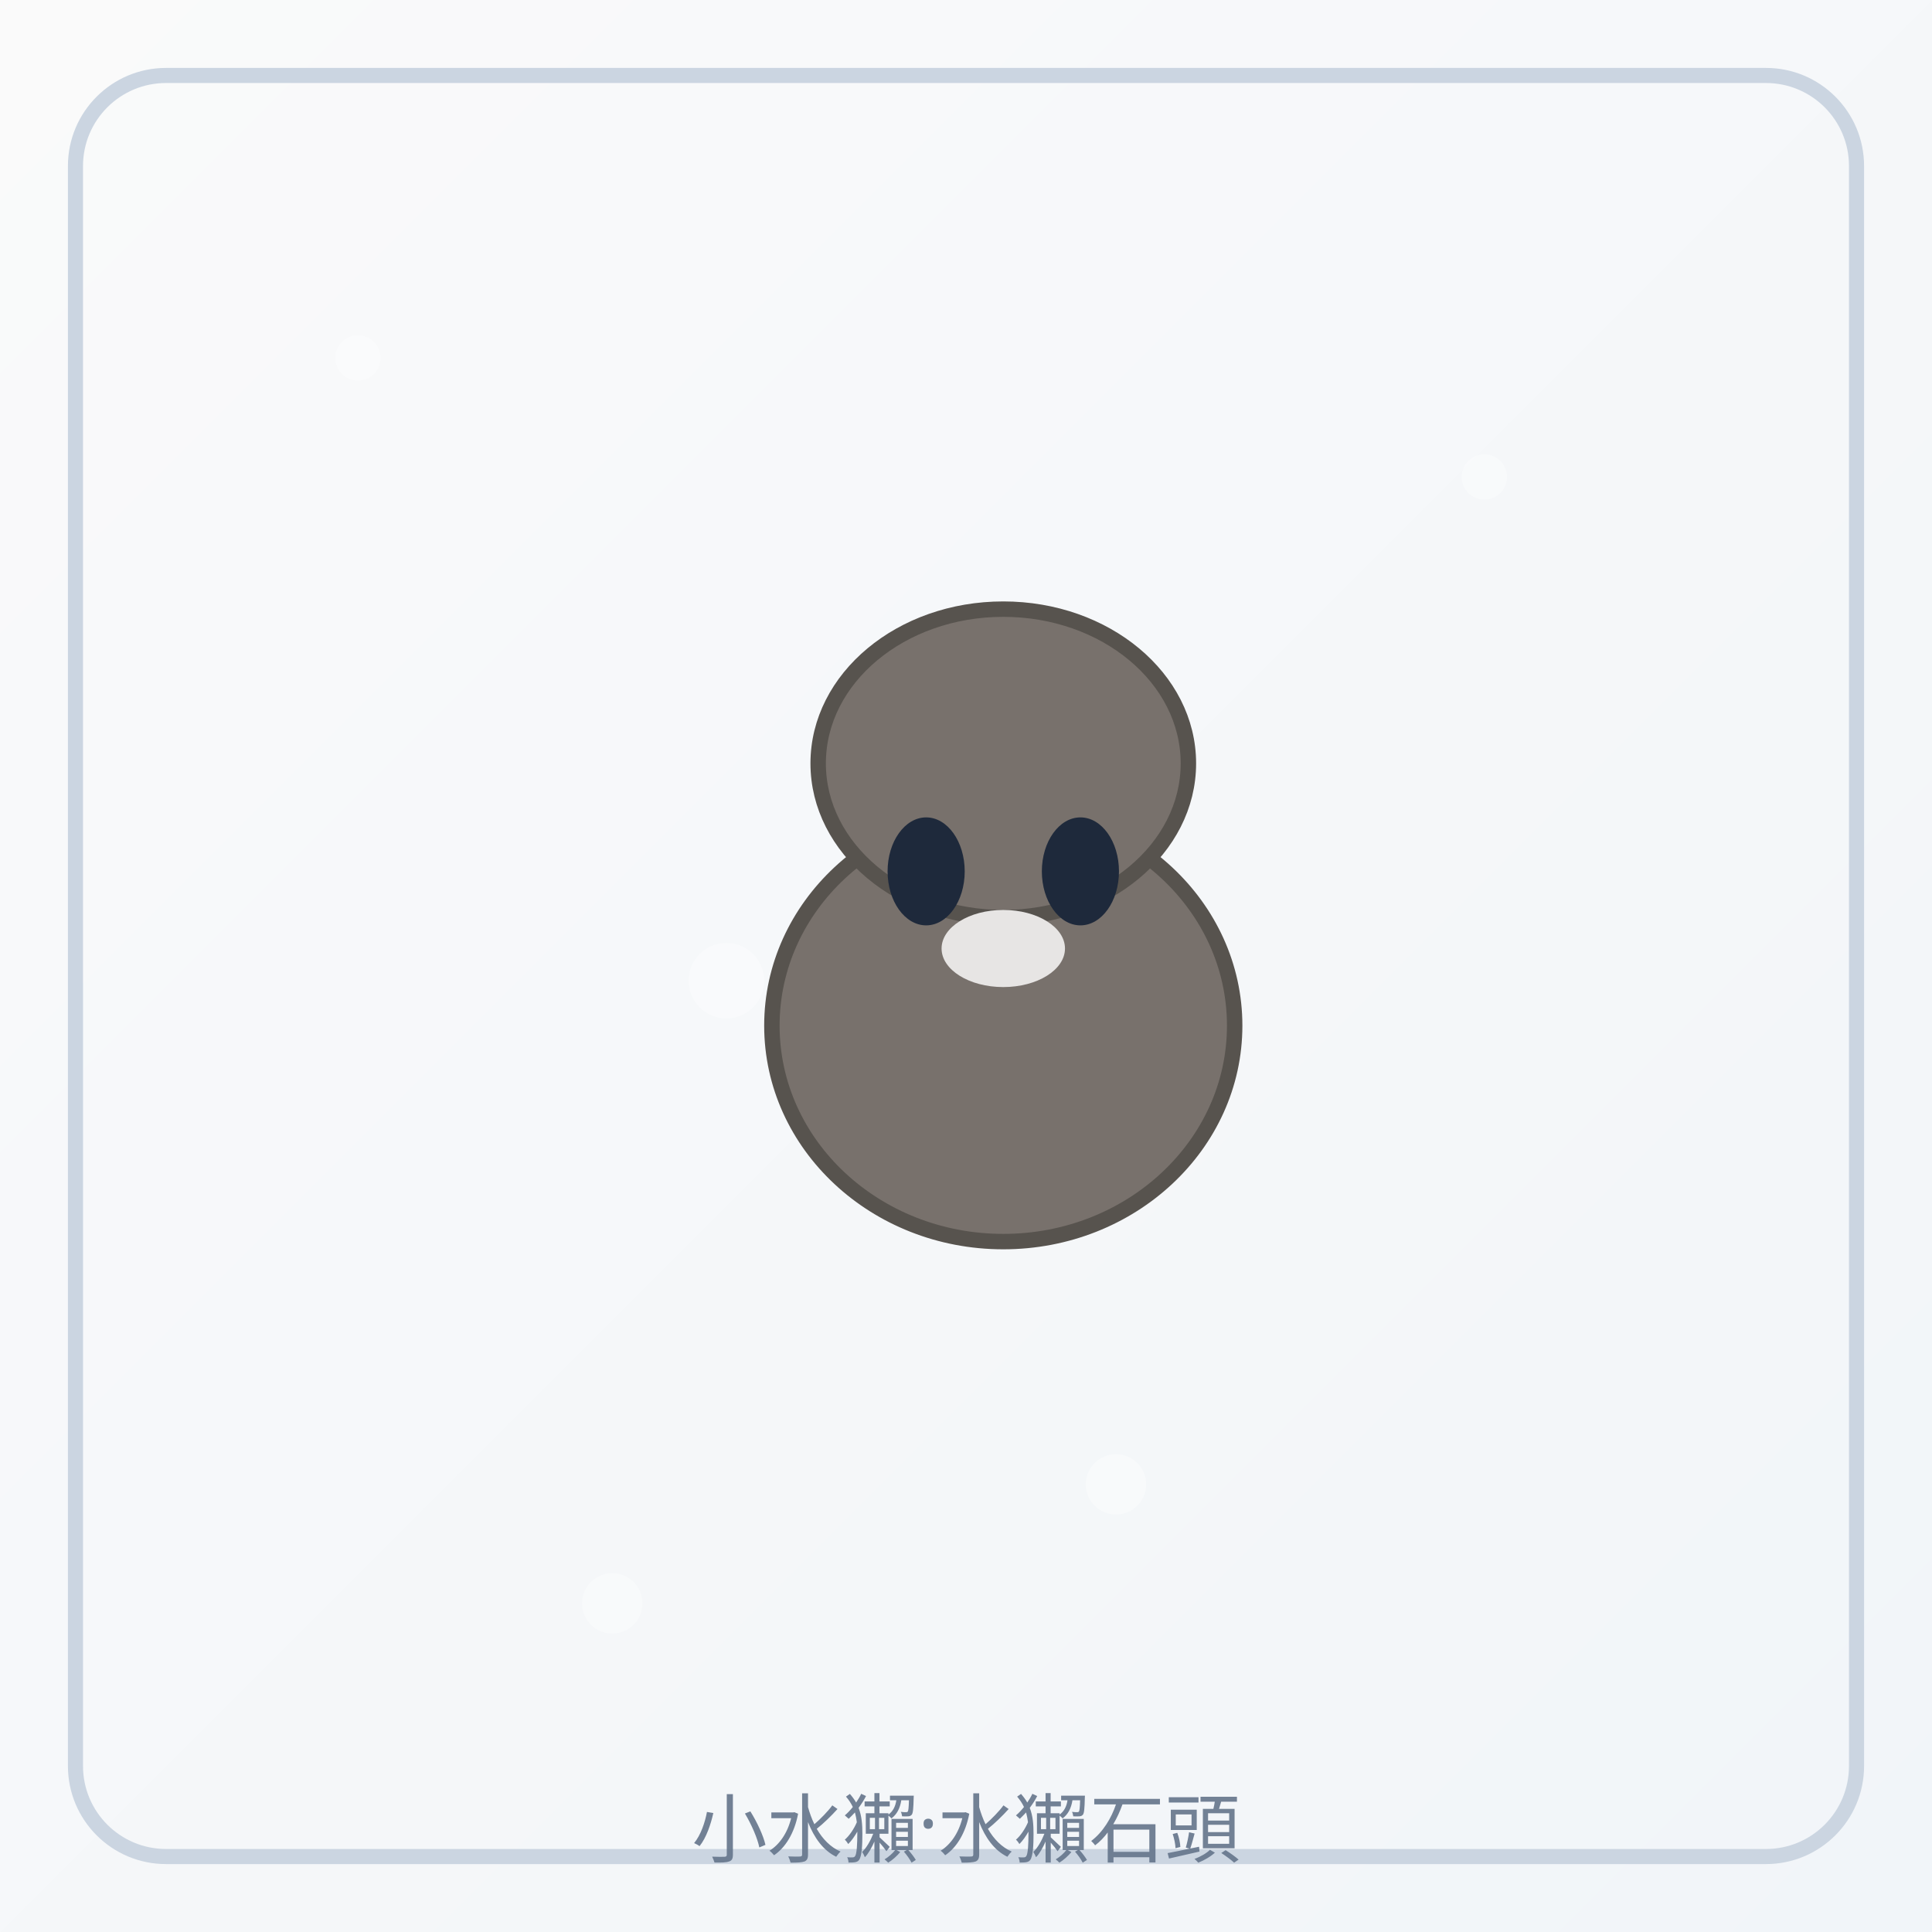
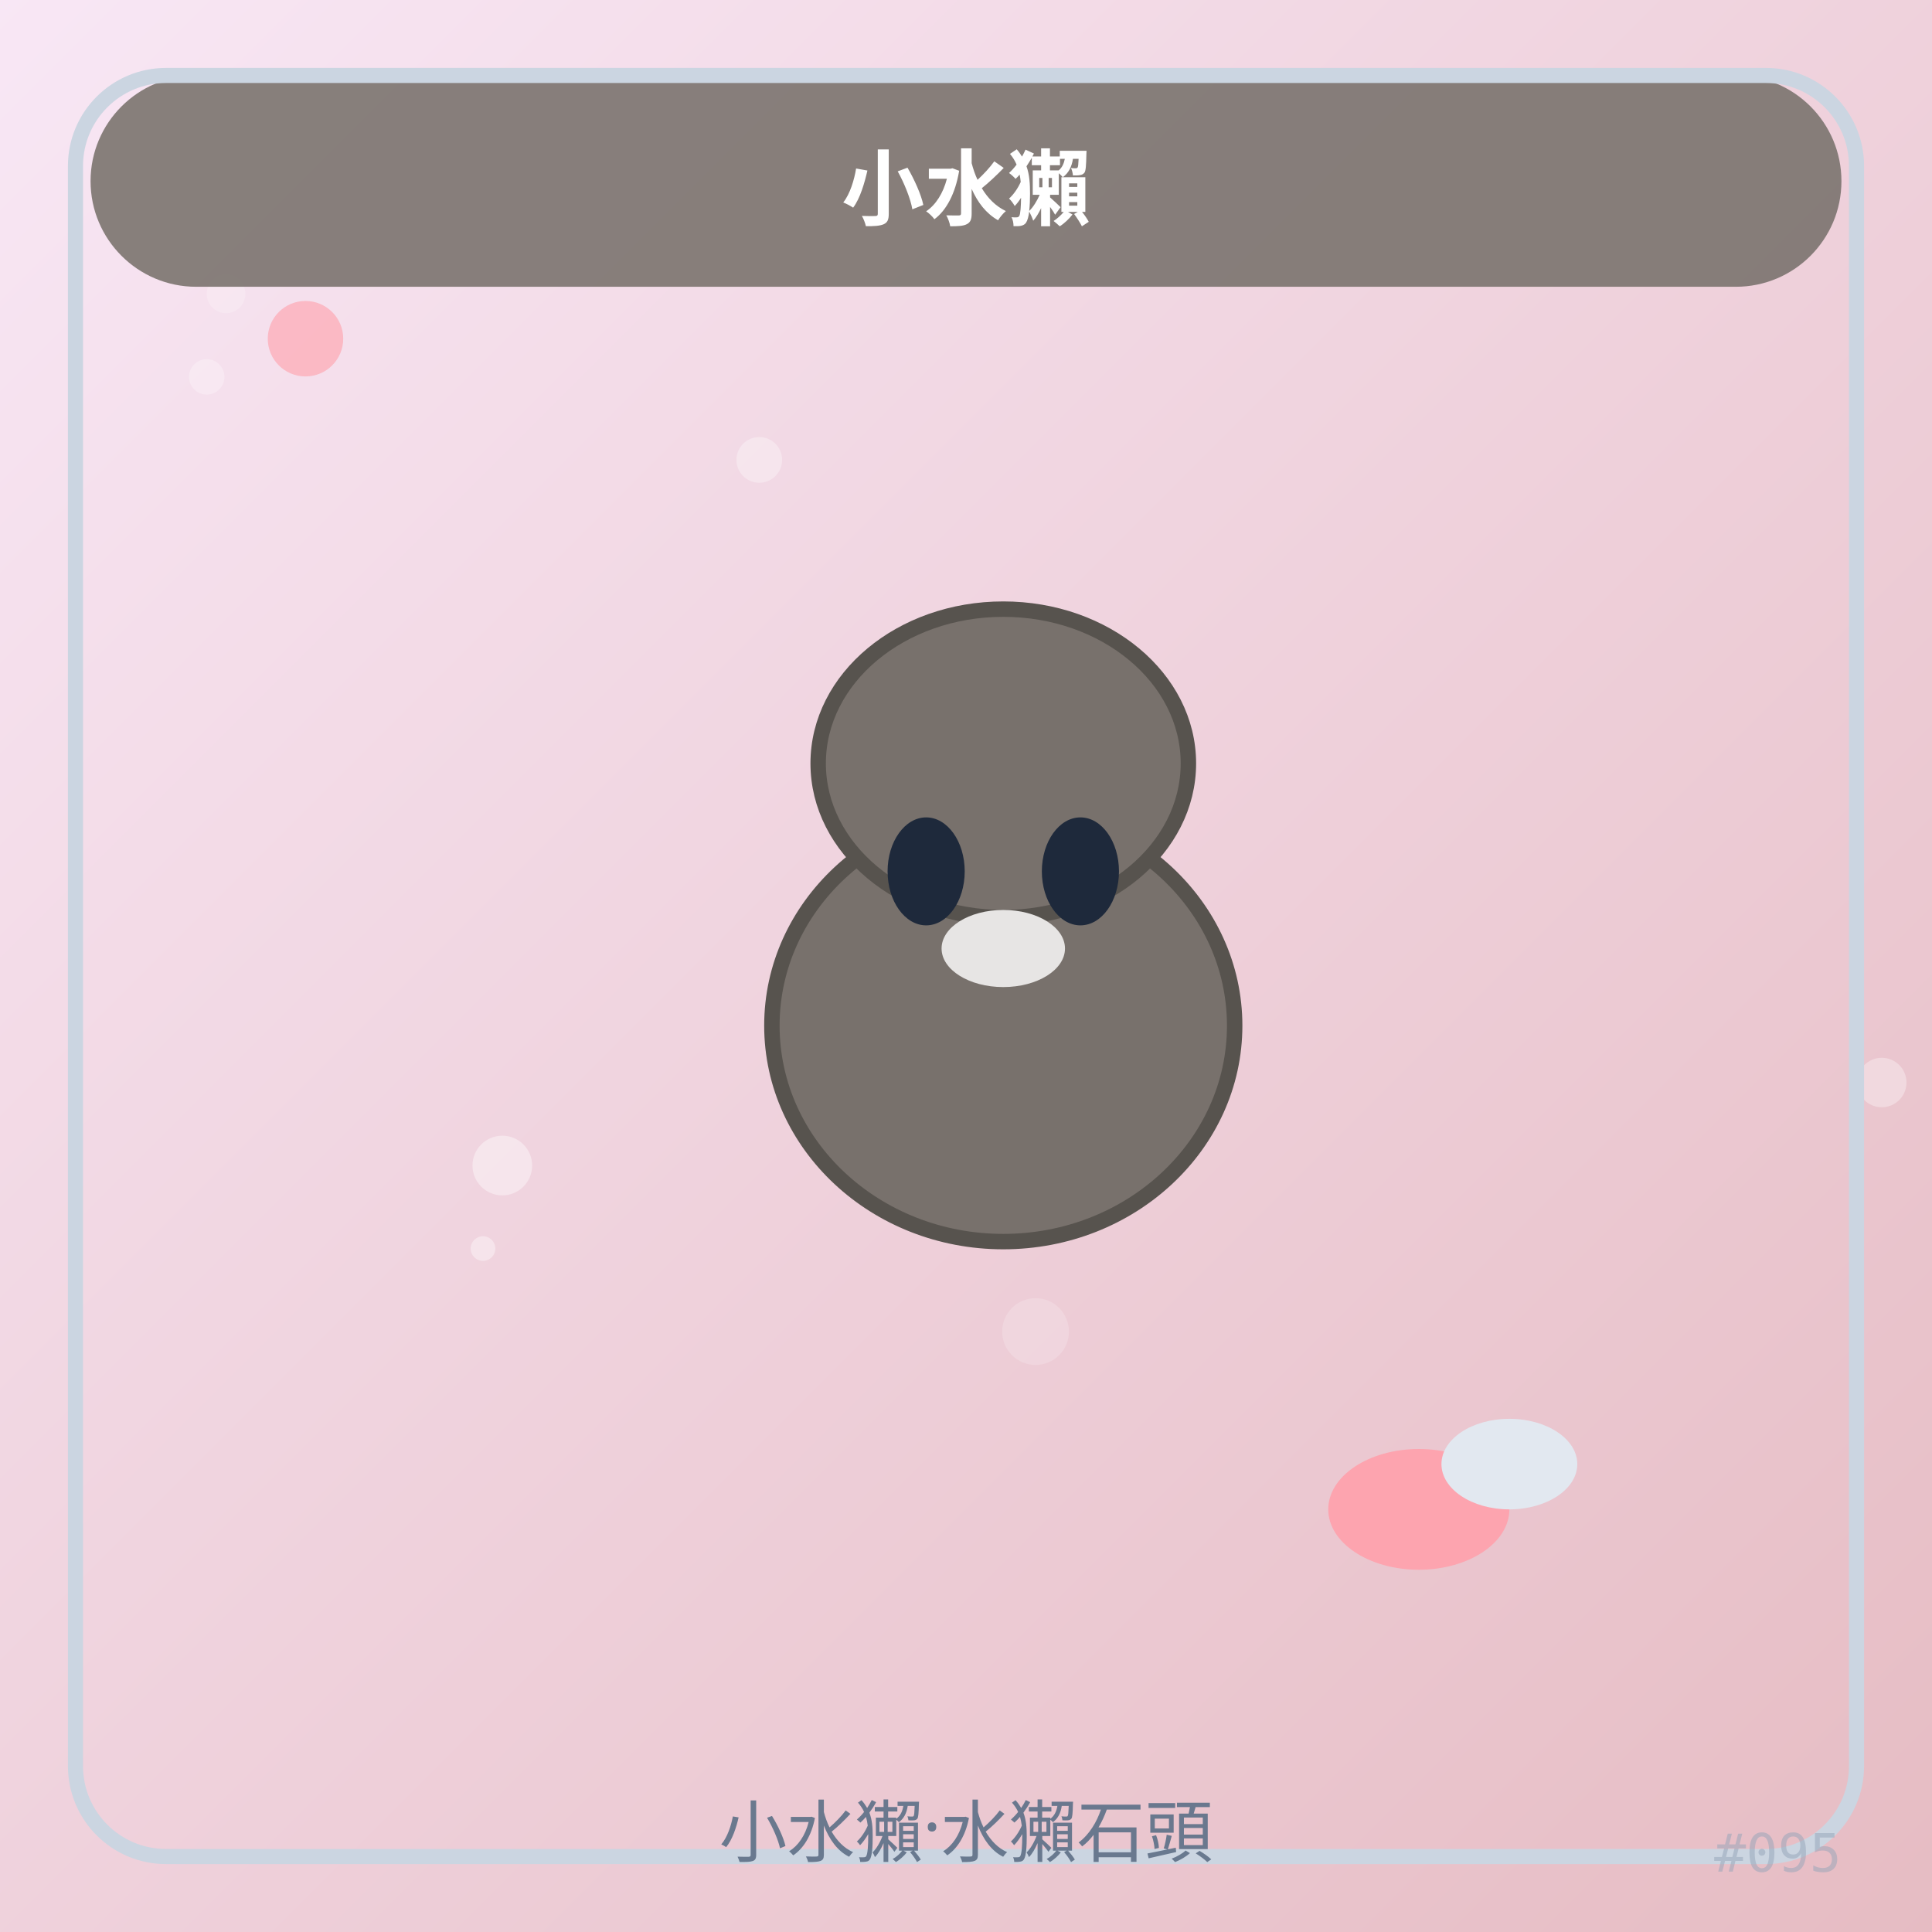
<svg xmlns="http://www.w3.org/2000/svg" viewBox="0 0 256 256" width="256" height="256">
  <defs>
    <linearGradient id="bg" x1="0%" y1="0%" x2="100%" y2="100%">
-       <stop offset="0%" stop-color="#fafafa" />
-       <stop offset="100%" stop-color="#f1f5f9" />
+       <stop offset="0%" stop-color="hsl(310, 55%, 94%)" />
+       <stop offset="100%" stop-color="hsl(350, 45%, 82%)" />
    </linearGradient>
    <linearGradient id="gold" x1="0%" y1="0%" x2="100%" y2="100%">
      <stop offset="0%" stop-color="#fcd34d" />
      <stop offset="50%" stop-color="#f59e0b" />
      <stop offset="100%" stop-color="#fcd34d" />
    </linearGradient>
  </defs>
  <rect width="256" height="256" fill="url(#bg)" />
-   <circle cx="47.432" cy="47.432" r="3" fill="#fff" opacity="0.35" />
-   <circle cx="147.872" cy="196.688" r="4" fill="#fff" opacity="0.35" />
-   <circle cx="96.248" cy="129.944" r="5" fill="#fff" opacity="0.35" />
-   <circle cx="196.688" cy="63.2" r="3" fill="#fff" opacity="0.35" />
-   <circle cx="81.128" cy="212.456" r="4" fill="#fff" opacity="0.35" />
+   <circle cx="32.512" cy="27.94" r="1.881" fill="#fff" opacity="0.15" />
+   <circle cx="249.344" cy="143.44" r="3.276" fill="#fff" opacity="0.34" />
+   <circle cx="29.952" cy="38.94" r="2.559" fill="#fff" opacity="0.206" />
+   <circle cx="66.56" cy="154.44" r="3.954" fill="#fff" opacity="0.397" />
+   <circle cx="27.392" cy="49.94" r="2.349" fill="#fff" opacity="0.263" />
+   <circle cx="64" cy="165.44" r="1.632" fill="#fff" opacity="0.379" />
+   <circle cx="100.608" cy="60.94" r="3.027" fill="#fff" opacity="0.32" />
+   <circle cx="137.216" cy="176.44" r="4.422" fill="#fff" opacity="0.186" />
+   <rect x="12" y="10" width="232" height="28" rx="14" fill="#78716c" opacity="0.88" />
+   <text x="128" y="29" text-anchor="middle" font-family="Segoe UI,sans-serif" font-size="11" font-weight="700" fill="#fff">小水獺</text>
+   <ellipse cx="188" cy="200" rx="12" ry="8" fill="#fda4af" />
+   <ellipse cx="200" cy="194" rx="9" ry="6" fill="#e2e8f0" />
+   <circle cx="40.48" cy="44.88" r="5" fill="#fda4af" opacity="0.65" />
  <g transform="translate(132.94,119.55) rotate(0) scale(1.02202)">
    <ellipse cx="0" cy="16" rx="30" ry="28" fill="#78716c" stroke="#57534e" stroke-width="2" />
    <ellipse cx="0" cy="-18" rx="24" ry="20" fill="#78716c" stroke="#57534e" stroke-width="2" />
    <ellipse cx="-10" cy="-4" rx="5" ry="7" fill="#1e293b" />
    <ellipse cx="10" cy="-4" rx="5" ry="7" fill="#1e293b" />
    <ellipse cx="0" cy="6" rx="8" ry="5" fill="#e7e5e4" />
  </g>
  <rect x="10" y="10" width="236" height="236" rx="12" fill="none" stroke="#cbd5e1" stroke-width="2" />
-   <text x="128" y="246" text-anchor="middle" font-family="Segoe UI, sans-serif" font-size="10" fill="#64748b" opacity="0.9">小水獺·水獺石頭</text>
+   <text x="128" y="246" text-anchor="middle" font-family="Segoe UI, sans-serif" font-size="9" fill="#64748b" opacity="0.95">小水獺·水獺石頭</text>
+   <text x="244" y="248" text-anchor="end" font-family="monospace" font-size="7" fill="#94a3b8" opacity="0.5">#095</text>
</svg>
